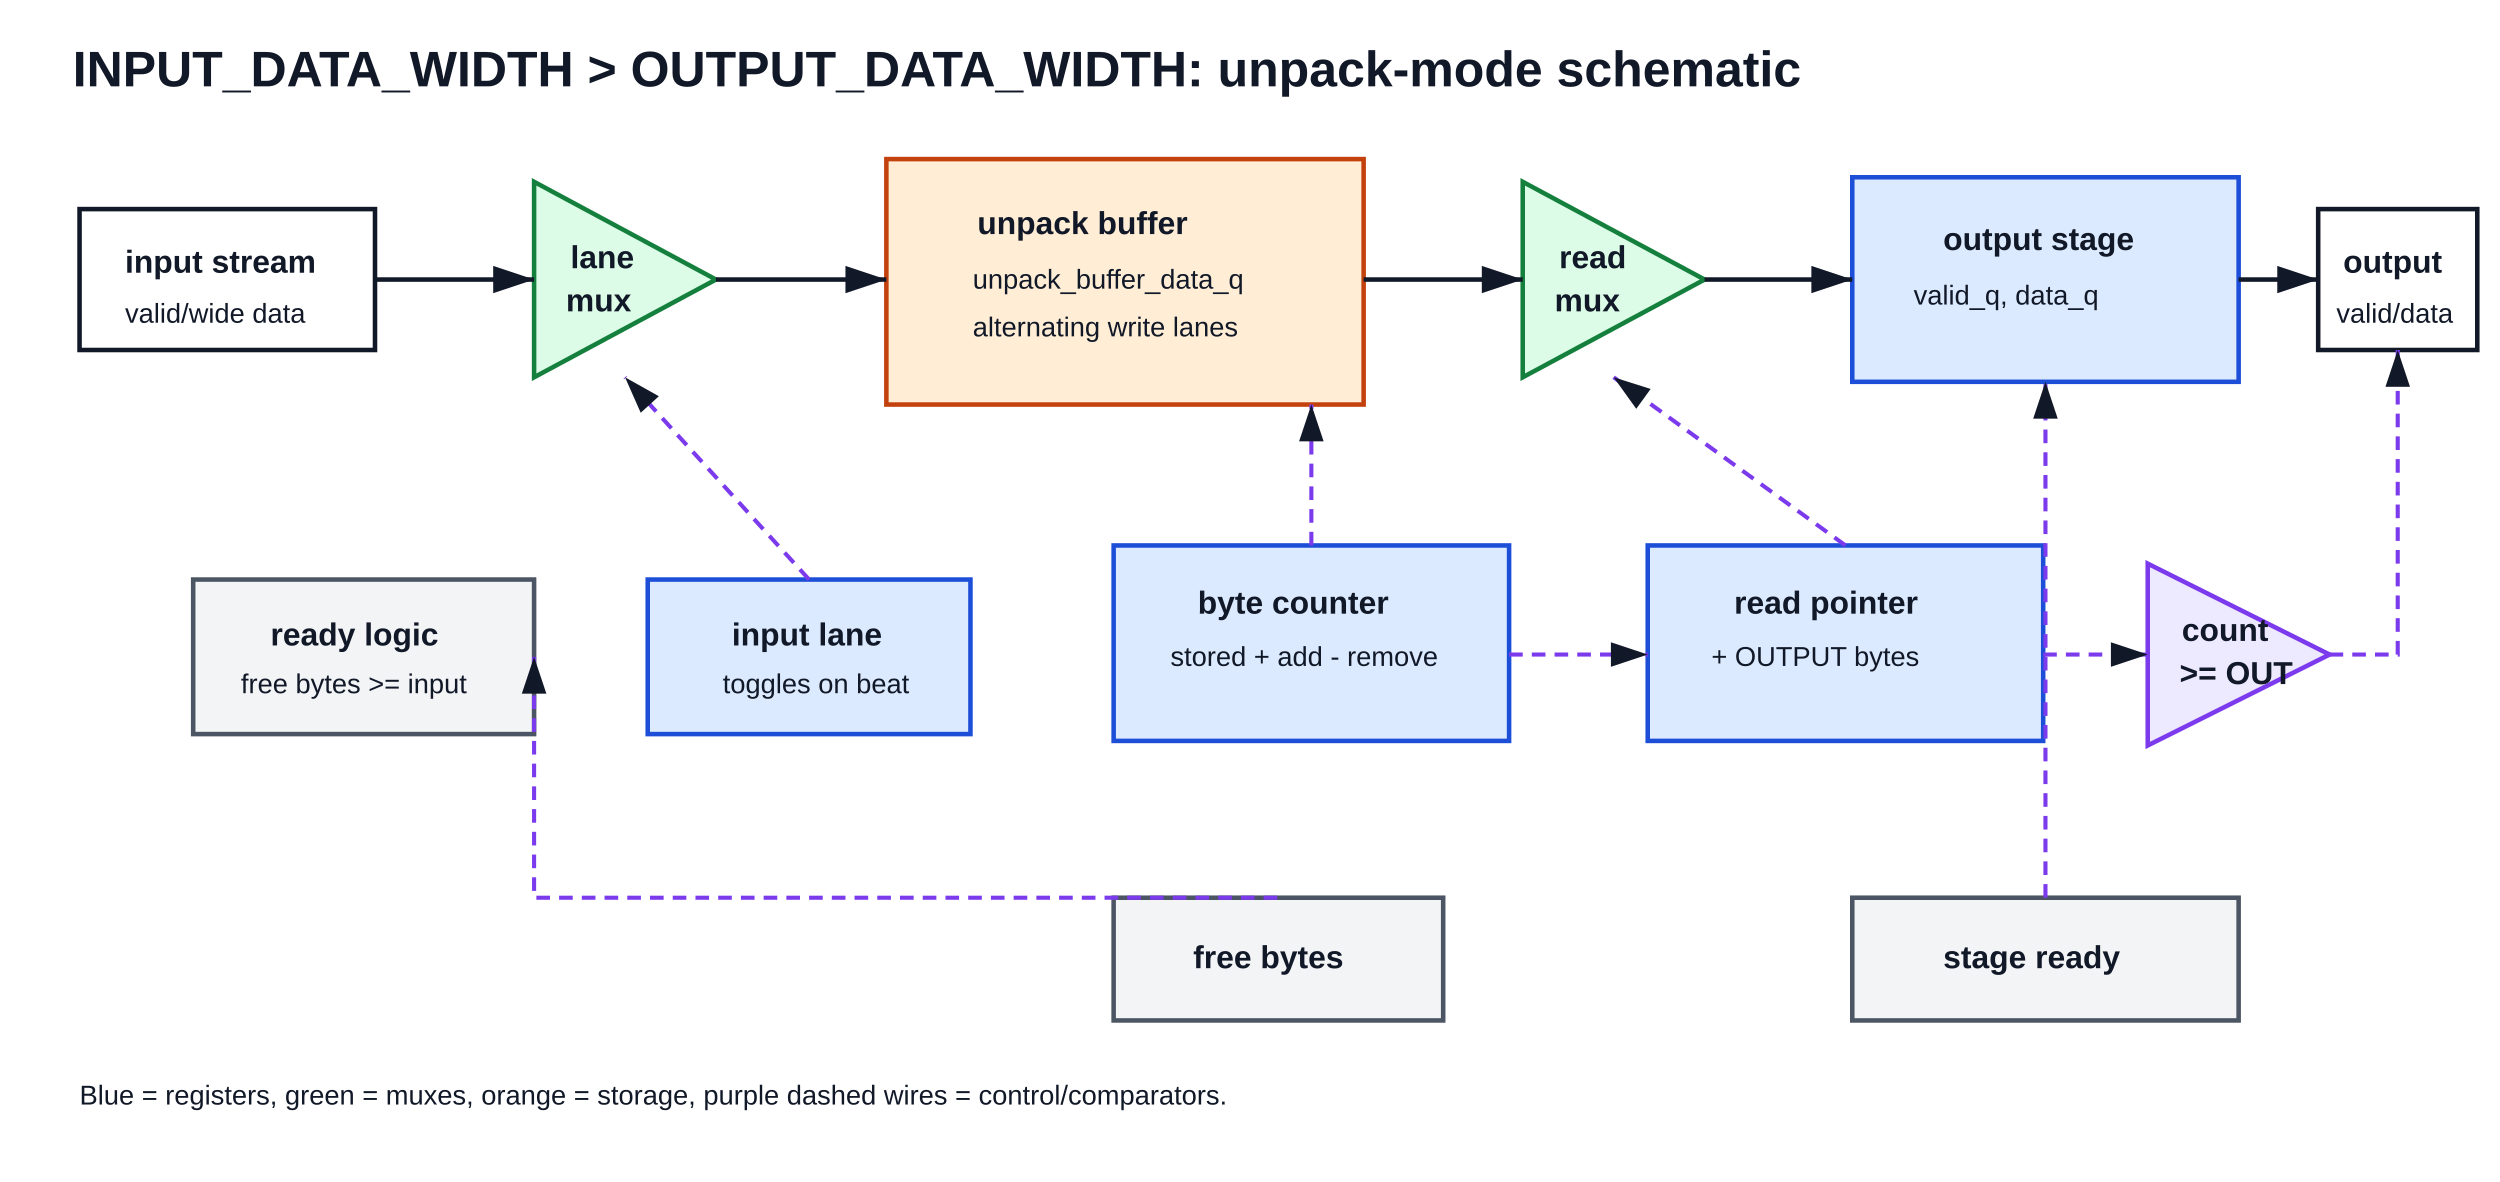
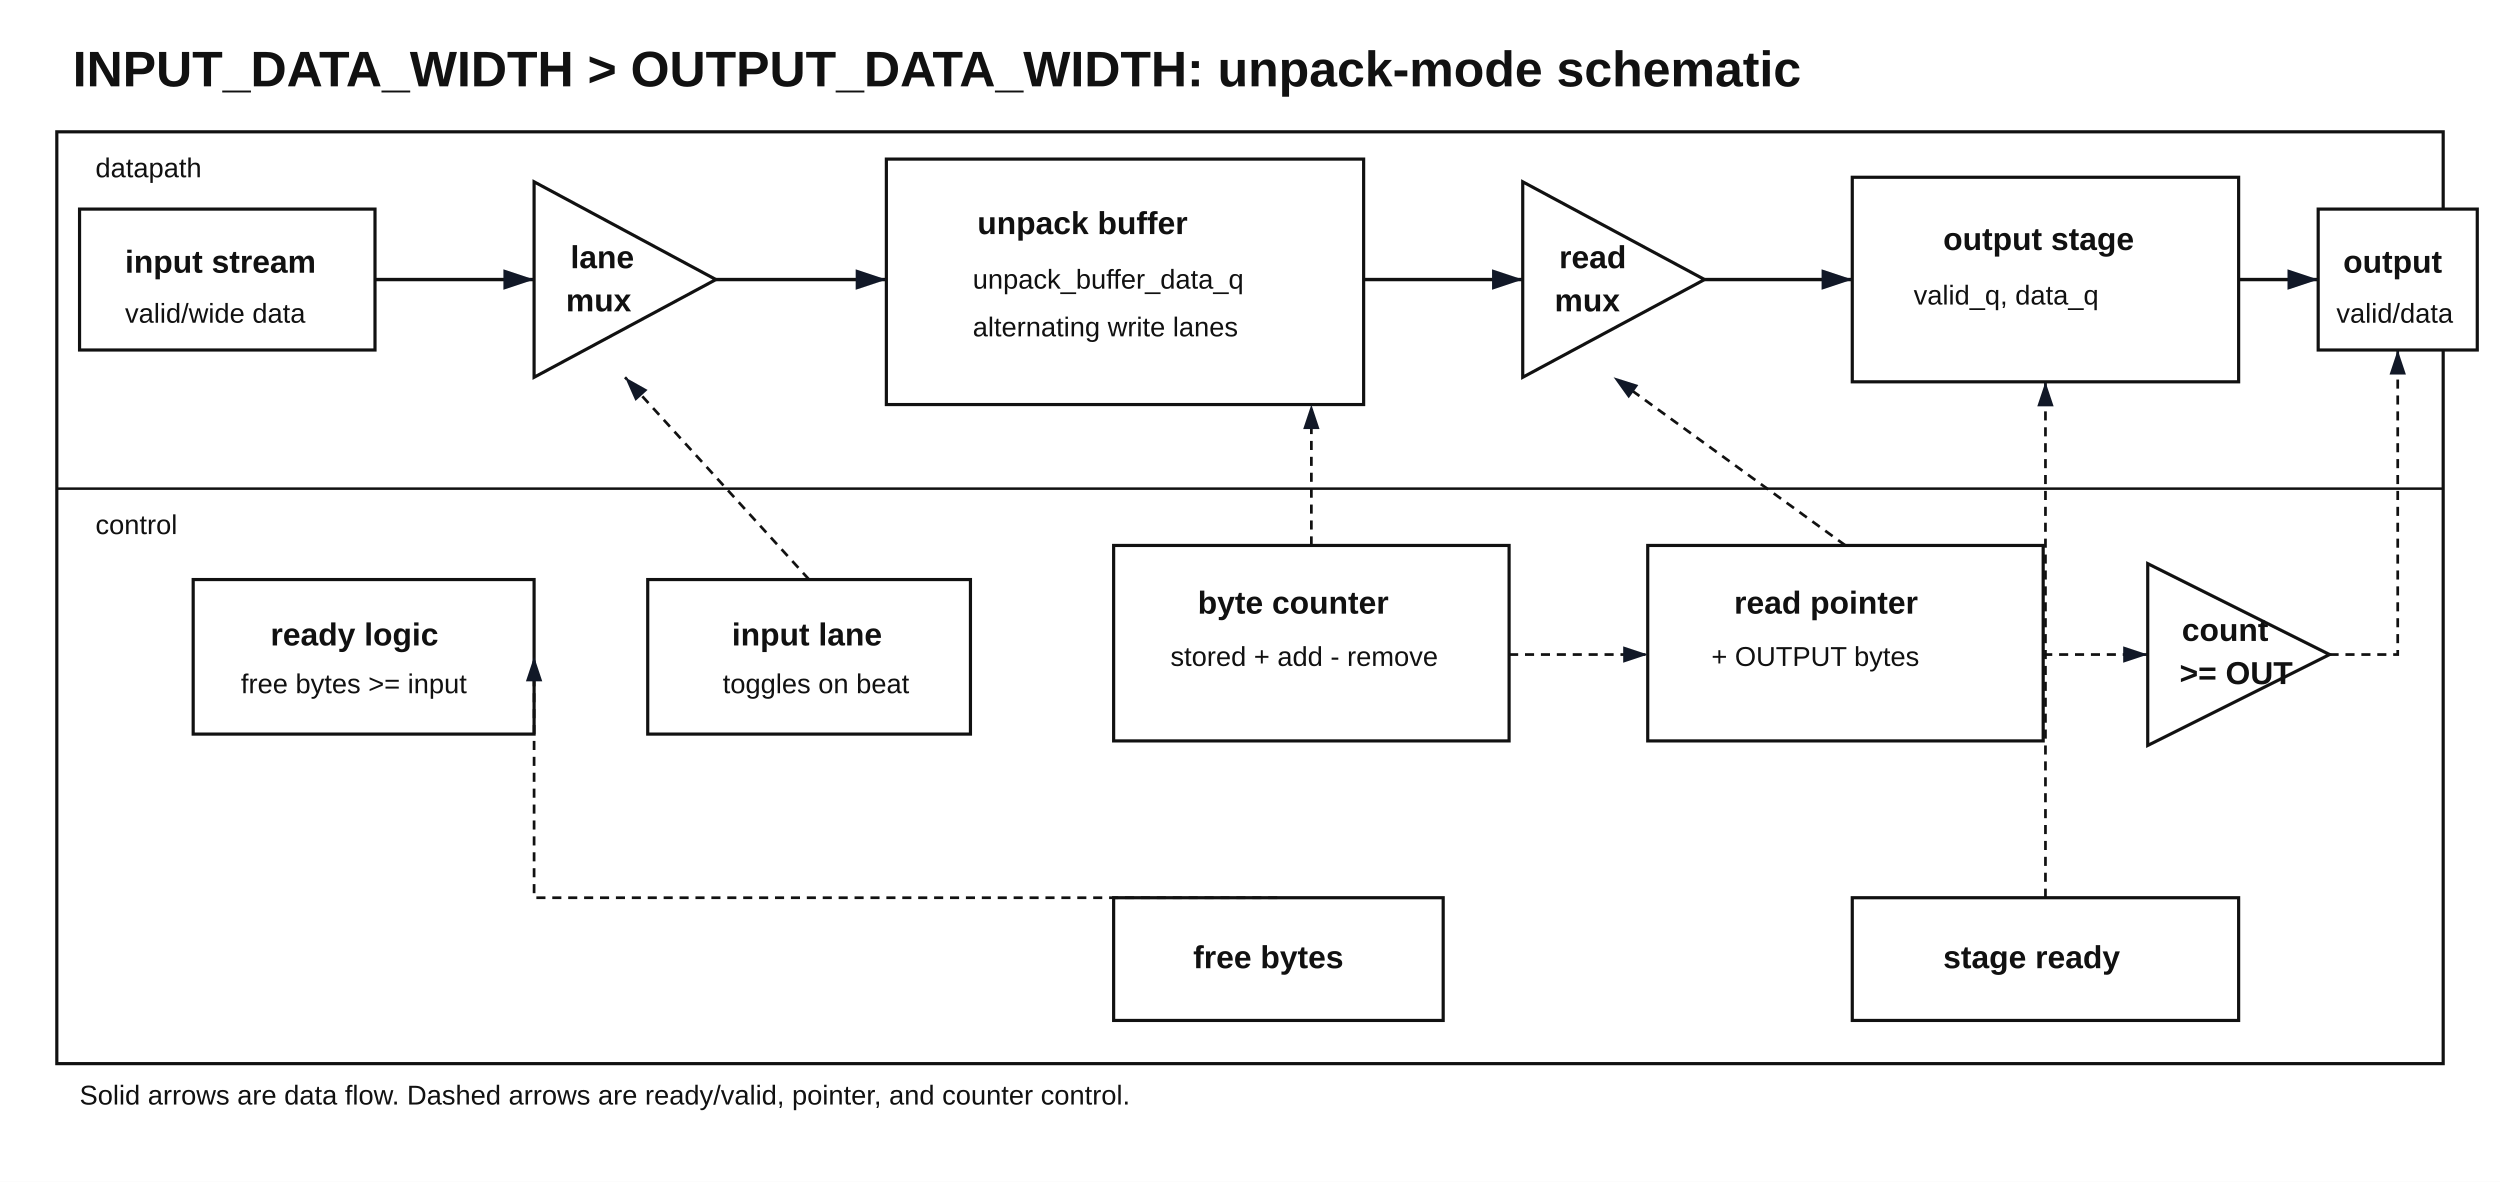
<svg xmlns="http://www.w3.org/2000/svg" width="1100" height="520" viewBox="0 0 1100 520">
  <defs>
    <marker id="a" markerWidth="10" markerHeight="10" refX="9" refY="3" orient="auto">
      <path d="M0,0 L0,6 L9,3 z" fill="#111827" />
    </marker>
    <style>
-       text{font-family:Arial,sans-serif;fill:#111827}.t{font-size:22px;font-weight:700}.l{font-size:14px;font-weight:700}.s{font-size:12px}
-       .w{stroke:#111827;stroke-width:2;fill:none;marker-end:url(#a)}.c{stroke:#7c3aed;stroke-width:1.8;fill:none;stroke-dasharray:6 4;marker-end:url(#a)}
-       .p{fill:#fff;stroke:#111827;stroke-width:2}.r{fill:#dbeafe;stroke:#1d4ed8;stroke-width:2}.b{fill:#ffedd5;stroke:#c2410c;stroke-width:2}
-       .m{fill:#dcfce7;stroke:#15803d;stroke-width:2}.g{fill:#f3f4f6;stroke:#4b5563;stroke-width:2}.q{fill:#ede9fe;stroke:#7c3aed;stroke-width:2}
+       text{font-family:Arial,sans-serif;fill:#111}.t{font-size:22px;font-weight:700}.l{font-size:14px;font-weight:700}.s{font-size:12px}
+       .w{stroke:#111;stroke-width:1.5;fill:none;marker-end:url(#a)}.c{stroke:#111;stroke-width:1.2;fill:none;stroke-dasharray:4 3;marker-end:url(#a)}
+       .p,.r,.b,.g,.q{fill:#fff;stroke:#111;stroke-width:1.4}.m{fill:#fff;stroke:#111;stroke-width:1.4}
+       .boundary{fill:none;stroke:#111;stroke-width:1.4}.divider{stroke:#111;stroke-width:1.1}
    </style>
  </defs>
  <rect width="1100" height="520" fill="#fff" />
  <text x="32" y="38" class="t">INPUT_DATA_WIDTH &gt; OUTPUT_DATA_WIDTH: unpack-mode schematic</text>
+   <rect x="25" y="58" width="1050" height="410" class="boundary" />
+   <line x1="25" y1="215" x2="1075" y2="215" class="divider" />
+   <text x="42" y="78" class="s">datapath</text>
+   <text x="42" y="235" class="s">control</text>
  <rect x="35" y="92" width="130" height="62" class="p" />
  <text x="55" y="120" class="l">input stream</text>
  <text x="55" y="142" class="s">valid/wide data</text>
  <polygon points="235,80 315,123 235,166" class="m" />
  <text x="251" y="118" class="l">lane</text>
  <text x="249" y="137" class="l">mux</text>
  <rect x="390" y="70" width="210" height="108" class="b" />
  <text x="430" y="103" class="l">unpack buffer</text>
  <text x="428" y="127" class="s">unpack_buffer_data_q</text>
  <text x="428" y="148" class="s">alternating write lanes</text>
  <polygon points="670,80 750,123 670,166" class="m" />
  <text x="686" y="118" class="l">read</text>
  <text x="684" y="137" class="l">mux</text>
  <rect x="815" y="78" width="170" height="90" class="r" />
  <text x="855" y="110" class="l">output stage</text>
  <text x="842" y="134" class="s">valid_q, data_q</text>
  <rect x="1020" y="92" width="70" height="62" class="p" />
  <text x="1031" y="120" class="l">output</text>
  <text x="1028" y="142" class="s">valid/data</text>
  <path d="M165 123 L235 123" class="w" />
  <path d="M315 123 L390 123" class="w" />
  <path d="M600 123 L670 123" class="w" />
  <path d="M750 123 L815 123" class="w" />
  <path d="M985 123 L1020 123" class="w" />
  <rect x="85" y="255" width="150" height="68" class="g" />
  <text x="119" y="284" class="l">ready logic</text>
  <text x="106" y="305" class="s">free bytes &gt;= input</text>
  <rect x="285" y="255" width="142" height="68" class="r" />
  <text x="322" y="284" class="l">input lane</text>
  <text x="318" y="305" class="s">toggles on beat</text>
  <rect x="490" y="240" width="174" height="86" class="r" />
  <text x="527" y="270" class="l">byte counter</text>
  <text x="515" y="293" class="s">stored + add - remove</text>
  <rect x="725" y="240" width="174" height="86" class="r" />
  <text x="763" y="270" class="l">read pointer</text>
  <text x="753" y="293" class="s">+ OUTPUT bytes</text>
  <polygon points="945,248 1025,288 945,328" class="q" />
  <text x="960" y="282" class="l">count</text>
  <text x="959" y="301" class="l">&gt;= OUT</text>
  <rect x="490" y="395" width="145" height="54" class="g" />
  <text x="525" y="426" class="l">free bytes</text>
  <rect x="815" y="395" width="170" height="54" class="g" />
  <text x="855" y="426" class="l">stage ready</text>
  <path d="M356 255 L275 166" class="c" />
  <path d="M577 240 L577 178" class="c" />
  <path d="M812 240 L710 166" class="c" />
  <path d="M664 288 L725 288" class="c" />
  <path d="M899 288 L945 288" class="c" />
  <path d="M1025 288 L1055 288 L1055 154" class="c" />
  <path d="M562 395 L235 395 L235 289" class="c" />
  <path d="M900 395 L900 168" class="c" />
-   <text x="35" y="486" class="s">Blue = registers, green = muxes, orange = storage, purple dashed wires = control/comparators.</text>
+   <text x="35" y="486" class="s">Solid arrows are data flow. Dashed arrows are ready/valid, pointer, and counter control.</text>
</svg>
